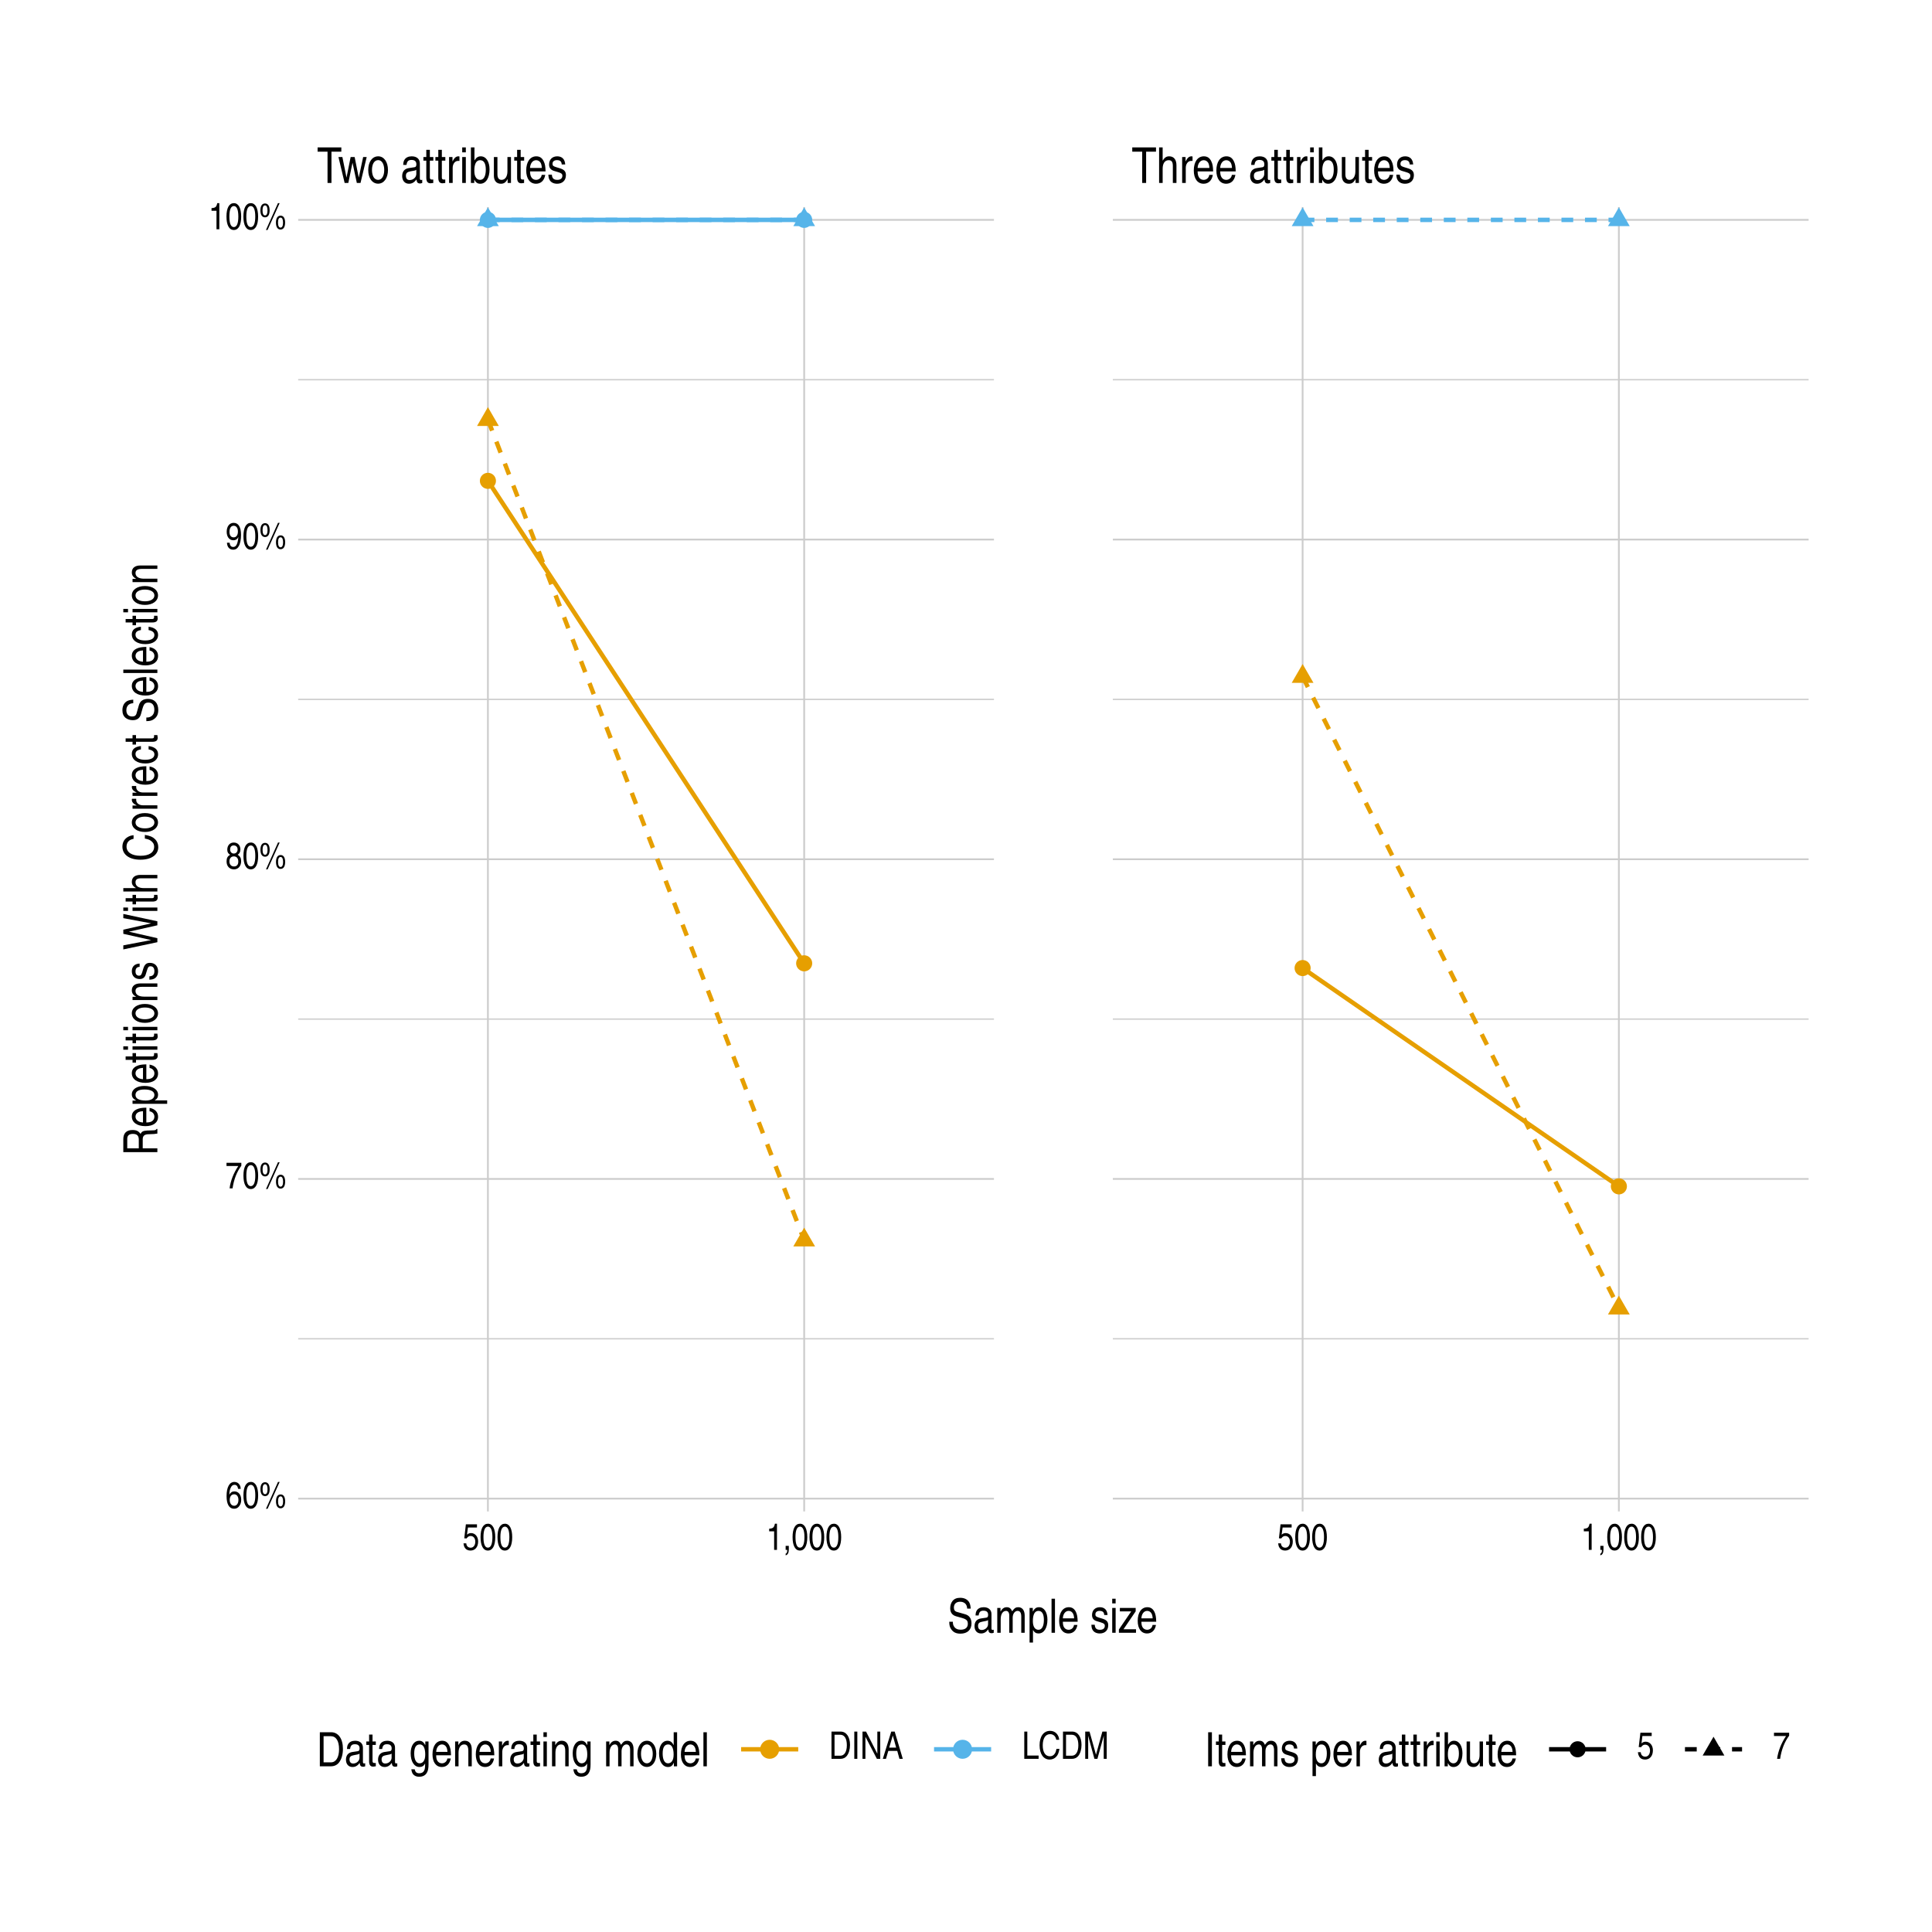
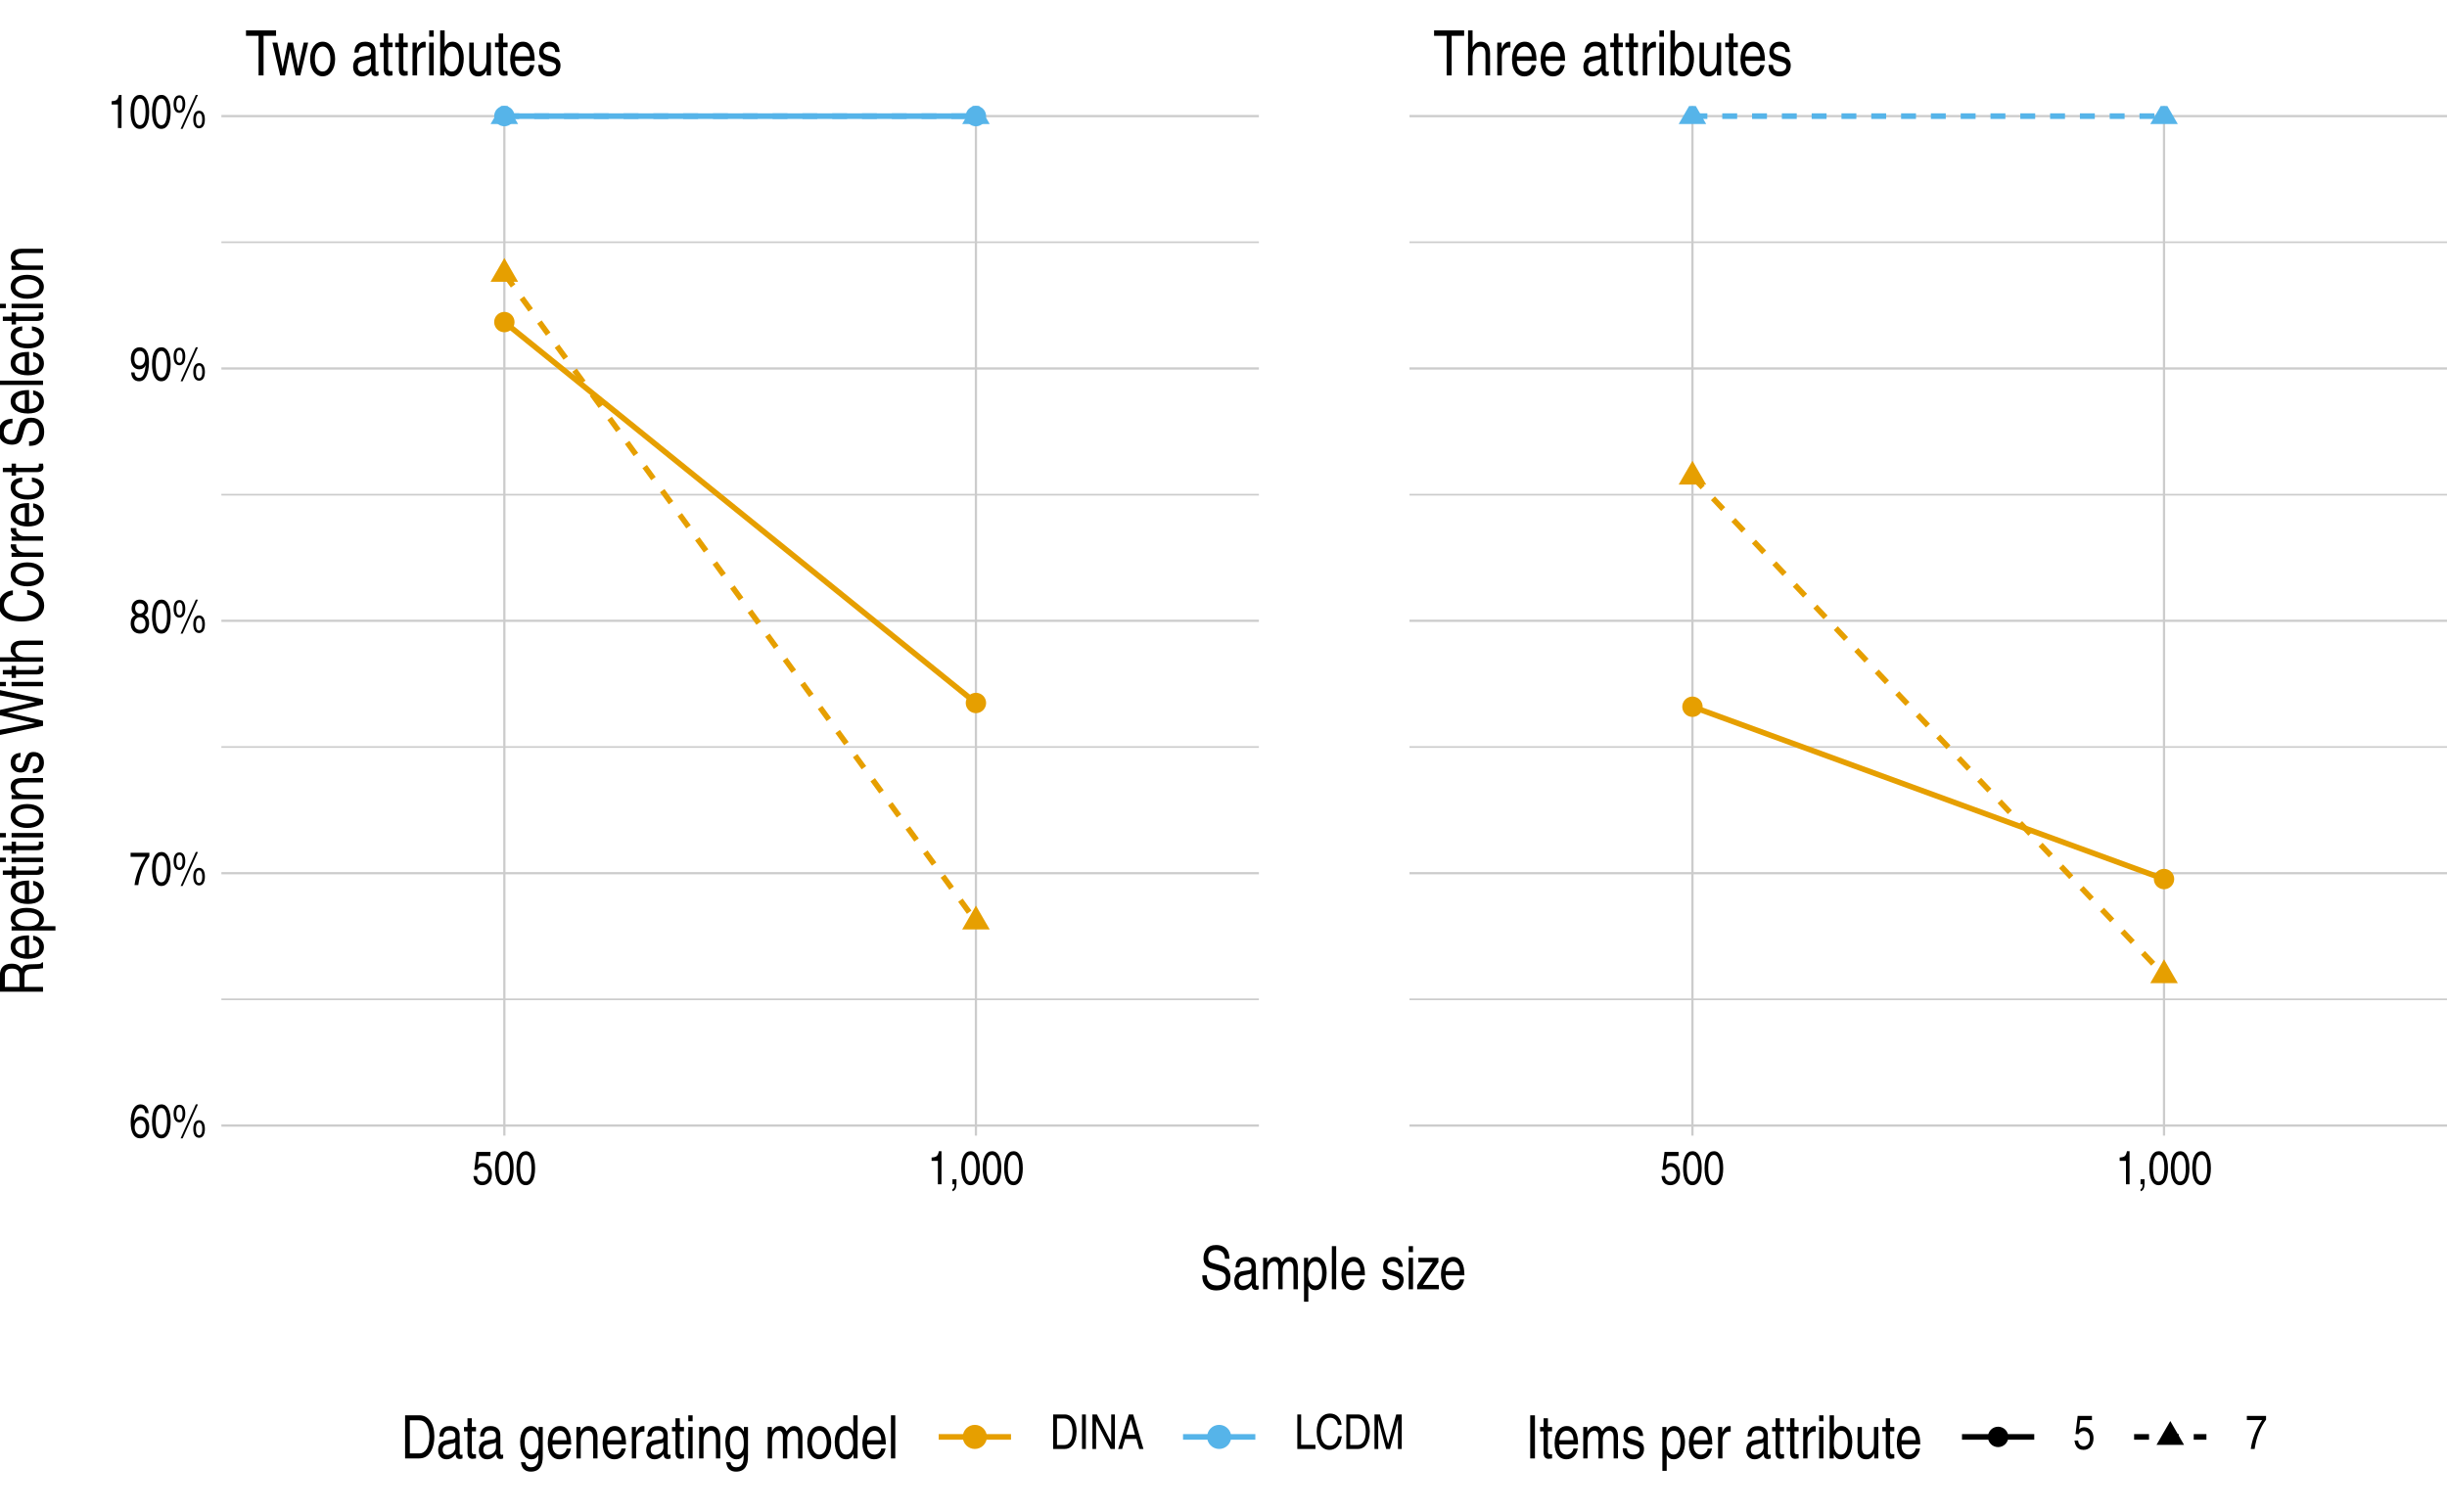
- <svg xmlns="http://www.w3.org/2000/svg" class="svglite" width="468.00pt" height="468.00pt" viewBox="0 0 468.00 468.00">
+ <svg xmlns="http://www.w3.org/2000/svg" class="svglite" width="468.00pt" height="289.22pt" viewBox="0 0 468.00 289.22">
  <defs>
    <style type="text/css">
    .svglite line, .svglite polyline, .svglite polygon, .svglite path, .svglite rect, .svglite circle {
      fill: none;
      stroke: #000000;
      stroke-linecap: round;
      stroke-linejoin: round;
      stroke-miterlimit: 10.00;
    }
    .svglite text {
      white-space: pre;
    }
  </style>
  </defs>
  <rect width="100%" height="100%" style="stroke: none; fill: #FFFFFF;" />
  <defs>
-     <clipPath id="cpMC4wMHw0NjguMDB8MC4wMHw0NjguMDA=">
-       <rect x="0.00" y="0.00" width="468.00" height="468.00" />
+     <clipPath id="cpMC4wMHw0NjguMDB8MC4wMHwyODkuMjI=">
+       <rect x="0.00" y="0.00" width="468.00" height="289.22" />
    </clipPath>
  </defs>
-   <g clip-path="url(#cpMC4wMHw0NjguMDB8MC4wMHw0NjguMDA=)">
+   <g clip-path="url(#cpMC4wMHw0NjguMDB8MC4wMHwyODkuMjI=)">
</g>
  <defs>
-     <clipPath id="cpNzIuMjN8MjQwLjc3fDUwLjE2fDM2Ni4xMg==">
-       <rect x="72.23" y="50.16" width="168.54" height="315.96" />
+     <clipPath id="cpNDIuMzR8MjQwLjc3fDIwLjI4fDIxNy4yMw==">
+       <rect x="42.34" y="20.28" width="198.43" height="196.96" />
    </clipPath>
  </defs>
-   <g clip-path="url(#cpNzIuMjN8MjQwLjc3fDUwLjE2fDM2Ni4xMg==)">
-     <polyline points="72.23,324.30 240.77,324.30 " style="stroke-width: 0.32; stroke: #CCCCCC; stroke-linecap: butt;" />
-     <polyline points="72.23,246.86 240.77,246.86 " style="stroke-width: 0.32; stroke: #CCCCCC; stroke-linecap: butt;" />
-     <polyline points="72.23,169.42 240.77,169.42 " style="stroke-width: 0.32; stroke: #CCCCCC; stroke-linecap: butt;" />
-     <polyline points="72.23,91.98 240.77,91.98 " style="stroke-width: 0.32; stroke: #CCCCCC; stroke-linecap: butt;" />
-     <polyline points="72.23,363.02 240.77,363.02 " style="stroke-width: 0.43; stroke: #CCCCCC; stroke-linecap: butt;" />
-     <polyline points="72.23,285.58 240.77,285.58 " style="stroke-width: 0.43; stroke: #CCCCCC; stroke-linecap: butt;" />
-     <polyline points="72.23,208.14 240.77,208.14 " style="stroke-width: 0.43; stroke: #CCCCCC; stroke-linecap: butt;" />
-     <polyline points="72.23,130.70 240.77,130.70 " style="stroke-width: 0.43; stroke: #CCCCCC; stroke-linecap: butt;" />
-     <polyline points="72.23,53.26 240.77,53.26 " style="stroke-width: 0.43; stroke: #CCCCCC; stroke-linecap: butt;" />
-     <polyline points="118.19,366.12 118.19,50.16 " style="stroke-width: 0.43; stroke: #CCCCCC; stroke-linecap: butt;" />
-     <polyline points="194.80,366.12 194.80,50.16 " style="stroke-width: 0.43; stroke: #CCCCCC; stroke-linecap: butt;" />
-     <circle cx="118.19" cy="116.48" r="1.95" style="stroke-width: 0.71; stroke: none; fill: #E69F00;" />
-     <circle cx="118.19" cy="53.26" r="1.95" style="stroke-width: 0.71; stroke: none; fill: #56B4E9;" />
-     <circle cx="194.80" cy="233.35" r="1.95" style="stroke-width: 0.71; stroke: none; fill: #E69F00;" />
-     <circle cx="194.80" cy="53.26" r="1.95" style="stroke-width: 0.71; stroke: none; fill: #56B4E9;" />
-     <polygon points="118.19,98.62 120.83,103.18 115.56,103.18 " style="stroke-width: 0.71; stroke: none; fill: #E69F00;" />
-     <polygon points="118.19,50.22 120.83,54.78 115.56,54.78 " style="stroke-width: 0.71; stroke: none; fill: #56B4E9;" />
-     <polygon points="194.80,297.37 197.44,301.93 192.17,301.93 " style="stroke-width: 0.71; stroke: none; fill: #E69F00;" />
-     <polygon points="194.80,50.22 197.44,54.78 192.17,54.78 " style="stroke-width: 0.71; stroke: none; fill: #56B4E9;" />
-     <polyline points="118.19,116.48 194.80,233.35 " style="stroke-width: 1.07; stroke: #E69F00; stroke-linecap: butt;" />
-     <polyline points="118.19,53.26 194.80,53.26 " style="stroke-width: 1.07; stroke: #56B4E9; stroke-linecap: butt;" />
-     <polyline points="118.19,101.66 194.80,300.41 " style="stroke-width: 1.07; stroke: #E69F00; stroke-dasharray: 2.85,2.85; stroke-linecap: butt;" />
-     <polyline points="118.19,53.26 194.80,53.26 " style="stroke-width: 1.07; stroke: #56B4E9; stroke-dasharray: 2.85,2.85; stroke-linecap: butt;" />
+   <g clip-path="url(#cpNDIuMzR8MjQwLjc3fDIwLjI4fDIxNy4yMw==)">
+     <polyline points="42.34,191.16 240.77,191.16 " style="stroke-width: 0.32; stroke: #CCCCCC; stroke-linecap: butt;" />
+     <polyline points="42.34,142.89 240.77,142.89 " style="stroke-width: 0.32; stroke: #CCCCCC; stroke-linecap: butt;" />
+     <polyline points="42.34,94.62 240.77,94.62 " style="stroke-width: 0.32; stroke: #CCCCCC; stroke-linecap: butt;" />
+     <polyline points="42.34,46.34 240.77,46.34 " style="stroke-width: 0.32; stroke: #CCCCCC; stroke-linecap: butt;" />
+     <polyline points="42.34,215.30 240.77,215.30 " style="stroke-width: 0.43; stroke: #CCCCCC; stroke-linecap: butt;" />
+     <polyline points="42.34,167.03 240.77,167.03 " style="stroke-width: 0.43; stroke: #CCCCCC; stroke-linecap: butt;" />
+     <polyline points="42.34,118.75 240.77,118.75 " style="stroke-width: 0.43; stroke: #CCCCCC; stroke-linecap: butt;" />
+     <polyline points="42.34,70.48 240.77,70.48 " style="stroke-width: 0.43; stroke: #CCCCCC; stroke-linecap: butt;" />
+     <polyline points="42.34,22.21 240.77,22.21 " style="stroke-width: 0.43; stroke: #CCCCCC; stroke-linecap: butt;" />
+     <polyline points="96.46,217.23 96.46,20.28 " style="stroke-width: 0.43; stroke: #CCCCCC; stroke-linecap: butt;" />
+     <polyline points="186.65,217.23 186.65,20.28 " style="stroke-width: 0.43; stroke: #CCCCCC; stroke-linecap: butt;" />
+     <circle cx="96.46" cy="61.61" r="1.95" style="stroke-width: 0.71; stroke: none; fill: #E69F00;" />
+     <circle cx="96.46" cy="22.21" r="1.95" style="stroke-width: 0.71; stroke: none; fill: #56B4E9;" />
+     <circle cx="186.65" cy="134.47" r="1.95" style="stroke-width: 0.71; stroke: none; fill: #E69F00;" />
+     <circle cx="186.65" cy="22.21" r="1.95" style="stroke-width: 0.71; stroke: none; fill: #56B4E9;" />
+     <polygon points="96.46,49.34 99.09,53.90 93.82,53.90 " style="stroke-width: 0.71; stroke: none; fill: #E69F00;" />
+     <polygon points="96.46,19.17 99.09,23.73 93.82,23.73 " style="stroke-width: 0.71; stroke: none; fill: #56B4E9;" />
+     <polygon points="186.65,173.23 189.29,177.79 184.02,177.79 " style="stroke-width: 0.71; stroke: none; fill: #E69F00;" />
+     <polygon points="186.65,19.17 189.29,23.73 184.02,23.73 " style="stroke-width: 0.71; stroke: none; fill: #56B4E9;" />
+     <polyline points="96.46,61.61 186.65,134.47 " style="stroke-width: 1.07; stroke: #E69F00; stroke-linecap: butt;" />
+     <polyline points="96.46,22.21 186.65,22.21 " style="stroke-width: 1.07; stroke: #56B4E9; stroke-linecap: butt;" />
+     <polyline points="96.46,52.38 186.65,176.27 " style="stroke-width: 1.07; stroke: #E69F00; stroke-dasharray: 2.85,2.85; stroke-linecap: butt;" />
+     <polyline points="96.46,22.21 186.65,22.21 " style="stroke-width: 1.07; stroke: #56B4E9; stroke-dasharray: 2.85,2.85; stroke-linecap: butt;" />
  </g>
-   <g clip-path="url(#cpMC4wMHw0NjguMDB8MC4wMHw0NjguMDA=)">
+   <g clip-path="url(#cpMC4wMHw0NjguMDB8MC4wMHwyODkuMjI=)">
</g>
  <defs>
-     <clipPath id="cpMjY5LjU3fDQzOC4xMXw1MC4xNnwzNjYuMTI=">
-       <rect x="269.57" y="50.16" width="168.54" height="315.96" />
+     <clipPath id="cpMjY5LjU3fDQ2OC4wMHwyMC4yOHwyMTcuMjM=">
+       <rect x="269.57" y="20.28" width="198.43" height="196.96" />
    </clipPath>
  </defs>
-   <g clip-path="url(#cpMjY5LjU3fDQzOC4xMXw1MC4xNnwzNjYuMTI=)">
-     <polyline points="269.57,324.30 438.11,324.30 " style="stroke-width: 0.32; stroke: #CCCCCC; stroke-linecap: butt;" />
-     <polyline points="269.57,246.86 438.11,246.86 " style="stroke-width: 0.32; stroke: #CCCCCC; stroke-linecap: butt;" />
-     <polyline points="269.57,169.42 438.11,169.42 " style="stroke-width: 0.32; stroke: #CCCCCC; stroke-linecap: butt;" />
-     <polyline points="269.57,91.98 438.11,91.98 " style="stroke-width: 0.32; stroke: #CCCCCC; stroke-linecap: butt;" />
-     <polyline points="269.57,363.02 438.11,363.02 " style="stroke-width: 0.43; stroke: #CCCCCC; stroke-linecap: butt;" />
-     <polyline points="269.57,285.58 438.11,285.58 " style="stroke-width: 0.43; stroke: #CCCCCC; stroke-linecap: butt;" />
-     <polyline points="269.57,208.14 438.11,208.14 " style="stroke-width: 0.43; stroke: #CCCCCC; stroke-linecap: butt;" />
-     <polyline points="269.57,130.70 438.11,130.70 " style="stroke-width: 0.43; stroke: #CCCCCC; stroke-linecap: butt;" />
-     <polyline points="269.57,53.26 438.11,53.26 " style="stroke-width: 0.43; stroke: #CCCCCC; stroke-linecap: butt;" />
-     <polyline points="315.54,366.12 315.54,50.16 " style="stroke-width: 0.43; stroke: #CCCCCC; stroke-linecap: butt;" />
-     <polyline points="392.15,366.12 392.15,50.16 " style="stroke-width: 0.43; stroke: #CCCCCC; stroke-linecap: butt;" />
-     <circle cx="315.54" cy="234.50" r="1.95" style="stroke-width: 0.71; stroke: none; fill: #E69F00;" />
-     <circle cx="392.15" cy="287.38" r="1.95" style="stroke-width: 0.71; stroke: none; fill: #E69F00;" />
-     <polygon points="315.54,160.85 318.17,165.41 312.90,165.41 " style="stroke-width: 0.71; stroke: none; fill: #E69F00;" />
-     <polygon points="315.54,50.22 318.17,54.78 312.90,54.78 " style="stroke-width: 0.71; stroke: none; fill: #56B4E9;" />
-     <polygon points="392.15,313.85 394.78,318.41 389.51,318.41 " style="stroke-width: 0.71; stroke: none; fill: #E69F00;" />
-     <polygon points="392.15,50.22 394.78,54.78 389.51,54.78 " style="stroke-width: 0.71; stroke: none; fill: #56B4E9;" />
-     <polyline points="315.54,234.50 392.15,287.38 " style="stroke-width: 1.07; stroke: #E69F00; stroke-linecap: butt;" />
-     <polyline points="315.54,163.89 392.15,316.89 " style="stroke-width: 1.07; stroke: #E69F00; stroke-dasharray: 2.85,2.85; stroke-linecap: butt;" />
-     <polyline points="315.54,53.26 392.15,53.26 " style="stroke-width: 1.07; stroke: #56B4E9; stroke-dasharray: 2.85,2.85; stroke-linecap: butt;" />
+   <g clip-path="url(#cpMjY5LjU3fDQ2OC4wMHwyMC4yOHwyMTcuMjM=)">
+     <polyline points="269.57,191.16 468.00,191.16 " style="stroke-width: 0.32; stroke: #CCCCCC; stroke-linecap: butt;" />
+     <polyline points="269.57,142.89 468.00,142.89 " style="stroke-width: 0.32; stroke: #CCCCCC; stroke-linecap: butt;" />
+     <polyline points="269.57,94.62 468.00,94.62 " style="stroke-width: 0.32; stroke: #CCCCCC; stroke-linecap: butt;" />
+     <polyline points="269.57,46.34 468.00,46.34 " style="stroke-width: 0.32; stroke: #CCCCCC; stroke-linecap: butt;" />
+     <polyline points="269.57,215.30 468.00,215.30 " style="stroke-width: 0.43; stroke: #CCCCCC; stroke-linecap: butt;" />
+     <polyline points="269.57,167.03 468.00,167.03 " style="stroke-width: 0.43; stroke: #CCCCCC; stroke-linecap: butt;" />
+     <polyline points="269.57,118.75 468.00,118.75 " style="stroke-width: 0.43; stroke: #CCCCCC; stroke-linecap: butt;" />
+     <polyline points="269.57,70.48 468.00,70.48 " style="stroke-width: 0.43; stroke: #CCCCCC; stroke-linecap: butt;" />
+     <polyline points="269.57,22.21 468.00,22.21 " style="stroke-width: 0.43; stroke: #CCCCCC; stroke-linecap: butt;" />
+     <polyline points="323.69,217.23 323.69,20.28 " style="stroke-width: 0.43; stroke: #CCCCCC; stroke-linecap: butt;" />
+     <polyline points="413.88,217.23 413.88,20.28 " style="stroke-width: 0.43; stroke: #CCCCCC; stroke-linecap: butt;" />
+     <circle cx="323.69" cy="135.19" r="1.95" style="stroke-width: 0.71; stroke: none; fill: #E69F00;" />
+     <circle cx="413.88" cy="168.15" r="1.95" style="stroke-width: 0.71; stroke: none; fill: #E69F00;" />
+     <polygon points="323.69,88.13 326.32,92.69 321.05,92.69 " style="stroke-width: 0.71; stroke: none; fill: #E69F00;" />
+     <polygon points="323.69,19.17 326.32,23.73 321.05,23.73 " style="stroke-width: 0.71; stroke: none; fill: #56B4E9;" />
+     <polygon points="413.88,183.50 416.52,188.06 411.25,188.06 " style="stroke-width: 0.71; stroke: none; fill: #E69F00;" />
+     <polygon points="413.88,19.17 416.52,23.73 411.25,23.73 " style="stroke-width: 0.71; stroke: none; fill: #56B4E9;" />
+     <polyline points="323.69,135.19 413.88,168.15 " style="stroke-width: 1.07; stroke: #E69F00; stroke-linecap: butt;" />
+     <polyline points="323.69,91.17 413.88,186.54 " style="stroke-width: 1.07; stroke: #E69F00; stroke-dasharray: 2.85,2.85; stroke-linecap: butt;" />
+     <polyline points="323.69,22.21 413.88,22.21 " style="stroke-width: 1.07; stroke: #56B4E9; stroke-dasharray: 2.85,2.85; stroke-linecap: butt;" />
  </g>
-   <g clip-path="url(#cpMC4wMHw0NjguMDB8MC4wMHw0NjguMDA=)">
+   <g clip-path="url(#cpMC4wMHw0NjguMDB8MC4wMHwyODkuMjI=)">
</g>
  <defs>
-     <clipPath id="cpNzIuMjN8MjQwLjc3fDI5Ljg5fDUwLjE2">
-       <rect x="72.23" y="29.89" width="168.54" height="20.28" />
+     <clipPath id="cpNDIuMzR8MjQwLjc3fDAuMDB8MjAuMjg=">
+       <rect x="42.34" y="0.00" width="198.43" height="20.28" />
    </clipPath>
  </defs>
-   <g clip-path="url(#cpNzIuMjN8MjQwLjc3fDI5Ljg5fDUwLjE2)">
-     <text x="76.81" y="44.32" style="font-size: 12.00px; font-family: &quot;Arial Narrow&quot;;" textLength="61.27px" lengthAdjust="spacingAndGlyphs">Two attributes</text>
+   <g clip-path="url(#cpNDIuMzR8MjQwLjc3fDAuMDB8MjAuMjg=)">
+     <text x="46.92" y="14.43" style="font-size: 12.00px; font-family: &quot;Arial Narrow&quot;;" textLength="61.27px" lengthAdjust="spacingAndGlyphs">Two attributes</text>
  </g>
-   <g clip-path="url(#cpMC4wMHw0NjguMDB8MC4wMHw0NjguMDA=)">
+   <g clip-path="url(#cpMC4wMHw0NjguMDB8MC4wMHwyODkuMjI=)">
</g>
  <defs>
-     <clipPath id="cpMjY5LjU3fDQzOC4xMXwyOS44OXw1MC4xNg==">
-       <rect x="269.57" y="29.89" width="168.54" height="20.28" />
+     <clipPath id="cpMjY5LjU3fDQ2OC4wMHwwLjAwfDIwLjI4">
+       <rect x="269.57" y="0.00" width="198.43" height="20.28" />
    </clipPath>
  </defs>
-   <g clip-path="url(#cpMjY5LjU3fDQzOC4xMXwyOS44OXw1MC4xNg==)">
-     <text x="274.15" y="44.32" style="font-size: 12.00px; font-family: &quot;Arial Narrow&quot;;" textLength="68.93px" lengthAdjust="spacingAndGlyphs">Three attributes</text>
+   <g clip-path="url(#cpMjY5LjU3fDQ2OC4wMHwwLjAwfDIwLjI4)">
+     <text x="274.15" y="14.43" style="font-size: 12.00px; font-family: &quot;Arial Narrow&quot;;" textLength="68.93px" lengthAdjust="spacingAndGlyphs">Three attributes</text>
  </g>
-   <g clip-path="url(#cpMC4wMHw0NjguMDB8MC4wMHw0NjguMDA=)">
-     <text x="112.04" y="375.43" style="font-size: 9.00px; font-family: &quot;Arial Narrow&quot;;" textLength="12.31px" lengthAdjust="spacingAndGlyphs">500</text>
-     <text x="185.57" y="375.43" style="font-size: 9.00px; font-family: &quot;Arial Narrow&quot;;" textLength="18.47px" lengthAdjust="spacingAndGlyphs">1,000</text>
-     <text x="309.38" y="375.43" style="font-size: 9.00px; font-family: &quot;Arial Narrow&quot;;" textLength="12.31px" lengthAdjust="spacingAndGlyphs">500</text>
-     <text x="382.91" y="375.43" style="font-size: 9.00px; font-family: &quot;Arial Narrow&quot;;" textLength="18.47px" lengthAdjust="spacingAndGlyphs">1,000</text>
-     <text x="54.60" y="365.30" style="font-size: 9.00px; font-family: &quot;Arial Narrow&quot;;" textLength="14.77px" lengthAdjust="spacingAndGlyphs">60%</text>
-     <text x="54.60" y="287.86" style="font-size: 9.00px; font-family: &quot;Arial Narrow&quot;;" textLength="14.77px" lengthAdjust="spacingAndGlyphs">70%</text>
-     <text x="54.60" y="210.42" style="font-size: 9.00px; font-family: &quot;Arial Narrow&quot;;" textLength="14.77px" lengthAdjust="spacingAndGlyphs">80%</text>
-     <text x="54.60" y="132.98" style="font-size: 9.00px; font-family: &quot;Arial Narrow&quot;;" textLength="14.77px" lengthAdjust="spacingAndGlyphs">90%</text>
-     <text x="50.49" y="55.54" style="font-size: 9.00px; font-family: &quot;Arial Narrow&quot;;" textLength="18.87px" lengthAdjust="spacingAndGlyphs">100%</text>
-     <text x="229.49" y="395.51" style="font-size: 11.50px; font-family: &quot;Arial Narrow&quot;;" textLength="31.96px" lengthAdjust="spacingAndGlyphs">Sample</text>
-     <text x="264.08" y="395.51" style="font-size: 11.50px; font-family: &quot;Arial Narrow&quot;;" textLength="16.77px" lengthAdjust="spacingAndGlyphs">size</text>
-     <text transform="translate(38.12,279.92) rotate(-90)" style="font-size: 11.50px; font-family: &quot;Arial Narrow&quot;;" textLength="47.16px" lengthAdjust="spacingAndGlyphs">Repetitions</text>
-     <text transform="translate(38.12,230.14) rotate(-90)" style="font-size: 11.50px; font-family: &quot;Arial Narrow&quot;;" textLength="18.86px" lengthAdjust="spacingAndGlyphs">With</text>
-     <text transform="translate(38.12,208.66) rotate(-90)" style="font-size: 11.50px; font-family: &quot;Arial Narrow&quot;;" textLength="30.90px" lengthAdjust="spacingAndGlyphs">Correct</text>
-     <text transform="translate(38.12,175.14) rotate(-90)" style="font-size: 11.50px; font-family: &quot;Arial Narrow&quot;;" textLength="38.78px" lengthAdjust="spacingAndGlyphs">Selection</text>
-     <text x="76.71" y="427.86" style="font-size: 11.50px; font-family: &quot;Arial Narrow&quot;;" textLength="95.37px" lengthAdjust="spacingAndGlyphs">Data generating model</text>
-     <circle cx="186.44" cy="423.74" r="1.95" style="stroke-width: 0.71; stroke: #E69F00; fill: #E69F00;" />
-     <line x1="179.53" y1="423.74" x2="193.36" y2="423.74" style="stroke-width: 1.07; stroke: #E69F00; stroke-linecap: butt;" />
-     <circle cx="233.17" cy="423.74" r="1.95" style="stroke-width: 0.71; stroke: #56B4E9; fill: #56B4E9;" />
-     <line x1="226.26" y1="423.74" x2="240.09" y2="423.74" style="stroke-width: 1.07; stroke: #56B4E9; stroke-linecap: butt;" />
-     <text x="200.81" y="426.06" style="font-size: 9.20px; font-family: &quot;Arial Narrow&quot;;" textLength="17.99px" lengthAdjust="spacingAndGlyphs">DINA</text>
-     <text x="247.54" y="426.06" style="font-size: 9.20px; font-family: &quot;Arial Narrow&quot;;" textLength="21.34px" lengthAdjust="spacingAndGlyphs">LCDM</text>
-     <text x="291.80" y="427.86" style="font-size: 11.50px; font-family: &quot;Arial Narrow&quot;;" textLength="75.98px" lengthAdjust="spacingAndGlyphs">Items per attribute</text>
-     <circle cx="382.15" cy="423.74" r="1.95" style="stroke-width: 0.71; stroke: none; fill: #000000;" />
-     <line x1="375.24" y1="423.74" x2="389.06" y2="423.74" style="stroke-width: 1.07; stroke-linecap: butt;" />
-     <polygon points="415.08,420.70 417.71,425.26 412.44,425.26 " style="stroke-width: 0.71; stroke: none; fill: #000000;" />
-     <line x1="408.16" y1="423.74" x2="421.99" y2="423.74" style="stroke-width: 1.07; stroke-dasharray: 2.85,2.85; stroke-linecap: butt;" />
-     <text x="396.52" y="426.06" style="font-size: 9.20px; font-family: &quot;Arial Narrow&quot;;" textLength="4.19px" lengthAdjust="spacingAndGlyphs">5</text>
-     <text x="429.44" y="426.06" style="font-size: 9.20px; font-family: &quot;Arial Narrow&quot;;" textLength="4.19px" lengthAdjust="spacingAndGlyphs">7</text>
+   <g clip-path="url(#cpMC4wMHw0NjguMDB8MC4wMHwyODkuMjI=)">
+     <text x="90.30" y="226.54" style="font-size: 9.00px; font-family: &quot;Arial Narrow&quot;;" textLength="12.31px" lengthAdjust="spacingAndGlyphs">500</text>
+     <text x="177.42" y="226.54" style="font-size: 9.00px; font-family: &quot;Arial Narrow&quot;;" textLength="18.47px" lengthAdjust="spacingAndGlyphs">1,000</text>
+     <text x="317.53" y="226.54" style="font-size: 9.00px; font-family: &quot;Arial Narrow&quot;;" textLength="12.31px" lengthAdjust="spacingAndGlyphs">500</text>
+     <text x="404.65" y="226.54" style="font-size: 9.00px; font-family: &quot;Arial Narrow&quot;;" textLength="18.47px" lengthAdjust="spacingAndGlyphs">1,000</text>
+     <text x="24.71" y="217.58" style="font-size: 9.00px; font-family: &quot;Arial Narrow&quot;;" textLength="14.77px" lengthAdjust="spacingAndGlyphs">60%</text>
+     <text x="24.71" y="169.31" style="font-size: 9.00px; font-family: &quot;Arial Narrow&quot;;" textLength="14.77px" lengthAdjust="spacingAndGlyphs">70%</text>
+     <text x="24.71" y="121.03" style="font-size: 9.00px; font-family: &quot;Arial Narrow&quot;;" textLength="14.77px" lengthAdjust="spacingAndGlyphs">80%</text>
+     <text x="24.71" y="72.76" style="font-size: 9.00px; font-family: &quot;Arial Narrow&quot;;" textLength="14.77px" lengthAdjust="spacingAndGlyphs">90%</text>
+     <text x="20.60" y="24.48" style="font-size: 9.00px; font-family: &quot;Arial Narrow&quot;;" textLength="18.87px" lengthAdjust="spacingAndGlyphs">100%</text>
+     <text x="229.49" y="246.62" style="font-size: 11.50px; font-family: &quot;Arial Narrow&quot;;" textLength="31.96px" lengthAdjust="spacingAndGlyphs">Sample</text>
+     <text x="264.08" y="246.62" style="font-size: 11.50px; font-family: &quot;Arial Narrow&quot;;" textLength="16.77px" lengthAdjust="spacingAndGlyphs">size</text>
+     <text transform="translate(8.23,190.53) rotate(-90)" style="font-size: 11.50px; font-family: &quot;Arial Narrow&quot;;" textLength="47.16px" lengthAdjust="spacingAndGlyphs">Repetitions</text>
+     <text transform="translate(8.23,140.75) rotate(-90)" style="font-size: 11.50px; font-family: &quot;Arial Narrow&quot;;" textLength="18.86px" lengthAdjust="spacingAndGlyphs">With</text>
+     <text transform="translate(8.23,119.28) rotate(-90)" style="font-size: 11.50px; font-family: &quot;Arial Narrow&quot;;" textLength="30.90px" lengthAdjust="spacingAndGlyphs">Correct</text>
+     <text transform="translate(8.23,85.75) rotate(-90)" style="font-size: 11.50px; font-family: &quot;Arial Narrow&quot;;" textLength="38.78px" lengthAdjust="spacingAndGlyphs">Selection</text>
+     <text x="76.71" y="278.97" style="font-size: 11.50px; font-family: &quot;Arial Narrow&quot;;" textLength="95.37px" lengthAdjust="spacingAndGlyphs">Data generating model</text>
+     <circle cx="186.44" cy="274.86" r="1.95" style="stroke-width: 0.71; stroke: #E69F00; fill: #E69F00;" />
+     <line x1="179.53" y1="274.86" x2="193.36" y2="274.86" style="stroke-width: 1.07; stroke: #E69F00; stroke-linecap: butt;" />
+     <circle cx="233.17" cy="274.86" r="1.95" style="stroke-width: 0.71; stroke: #56B4E9; fill: #56B4E9;" />
+     <line x1="226.26" y1="274.86" x2="240.09" y2="274.86" style="stroke-width: 1.07; stroke: #56B4E9; stroke-linecap: butt;" />
+     <text x="200.81" y="277.17" style="font-size: 9.20px; font-family: &quot;Arial Narrow&quot;;" textLength="17.99px" lengthAdjust="spacingAndGlyphs">DINA</text>
+     <text x="247.54" y="277.17" style="font-size: 9.20px; font-family: &quot;Arial Narrow&quot;;" textLength="21.34px" lengthAdjust="spacingAndGlyphs">LCDM</text>
+     <text x="291.80" y="278.97" style="font-size: 11.50px; font-family: &quot;Arial Narrow&quot;;" textLength="75.98px" lengthAdjust="spacingAndGlyphs">Items per attribute</text>
+     <circle cx="382.15" cy="274.86" r="1.95" style="stroke-width: 0.71; stroke: none; fill: #000000;" />
+     <line x1="375.24" y1="274.86" x2="389.06" y2="274.86" style="stroke-width: 1.07; stroke-linecap: butt;" />
+     <polygon points="415.08,271.82 417.71,276.38 412.44,276.38 " style="stroke-width: 0.71; stroke: none; fill: #000000;" />
+     <line x1="408.16" y1="274.86" x2="421.99" y2="274.86" style="stroke-width: 1.07; stroke-dasharray: 2.85,2.85; stroke-linecap: butt;" />
+     <text x="396.52" y="277.17" style="font-size: 9.20px; font-family: &quot;Arial Narrow&quot;;" textLength="4.19px" lengthAdjust="spacingAndGlyphs">5</text>
+     <text x="429.44" y="277.17" style="font-size: 9.20px; font-family: &quot;Arial Narrow&quot;;" textLength="4.19px" lengthAdjust="spacingAndGlyphs">7</text>
  </g>
</svg>
